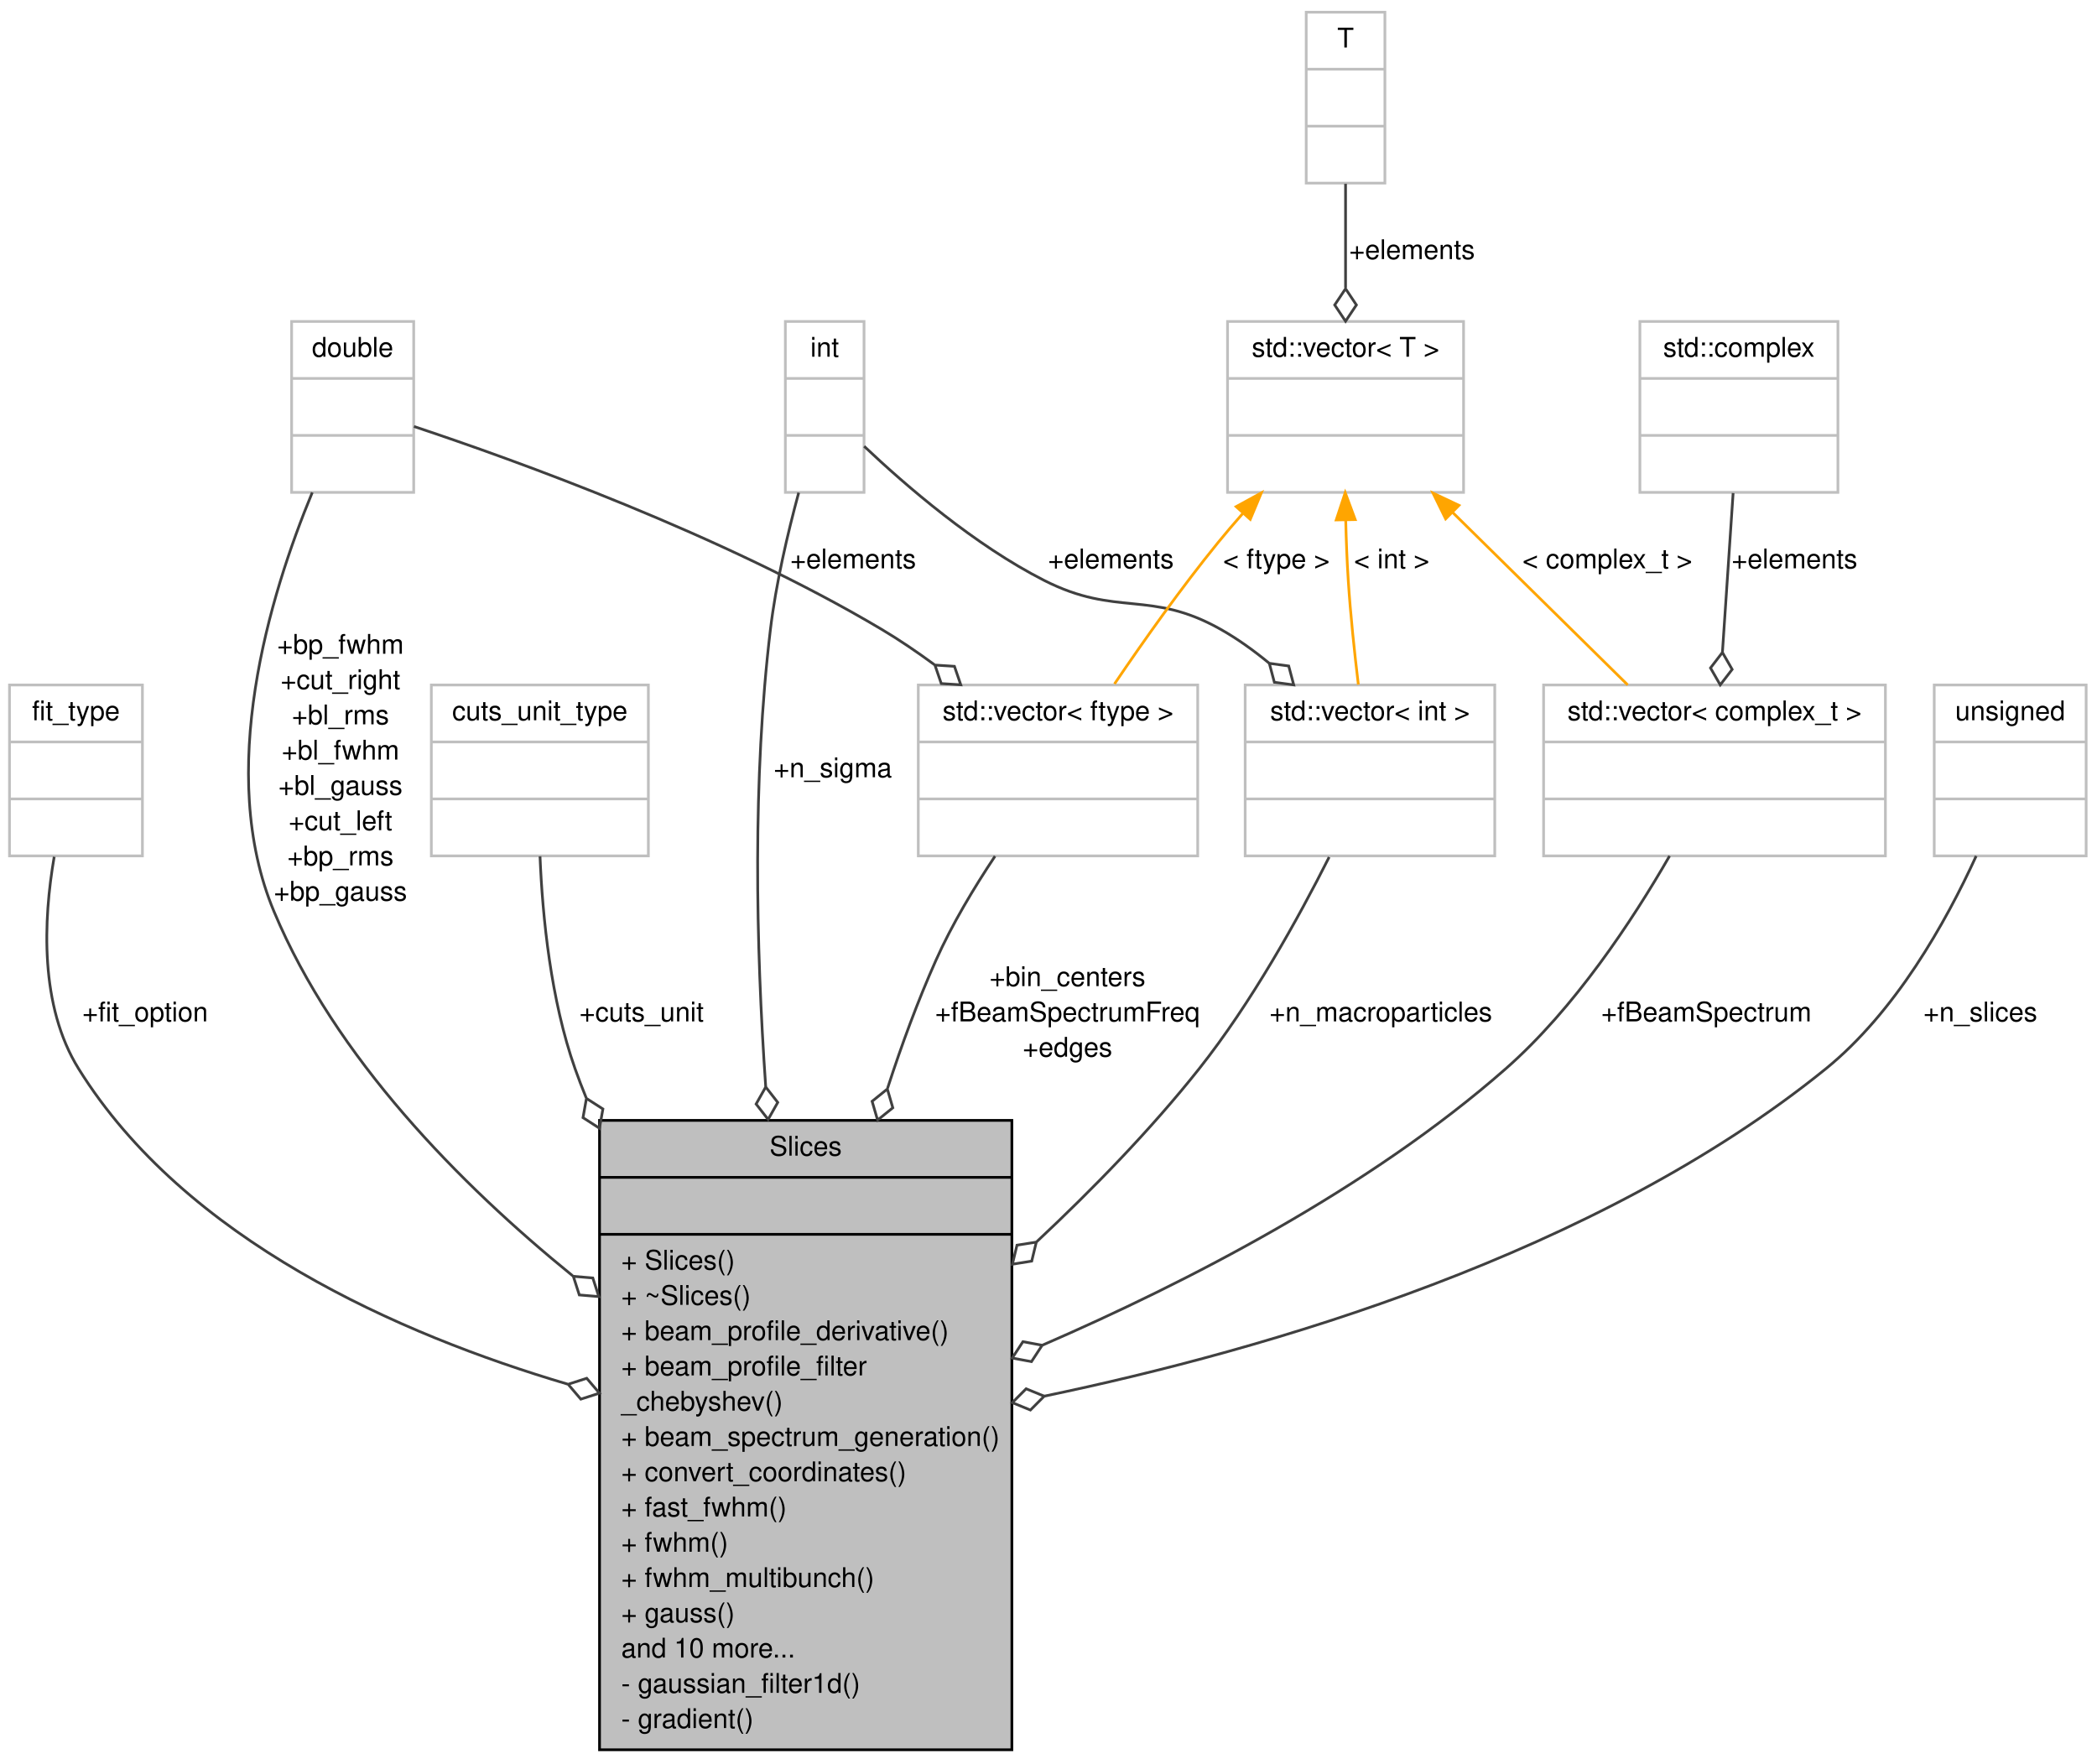
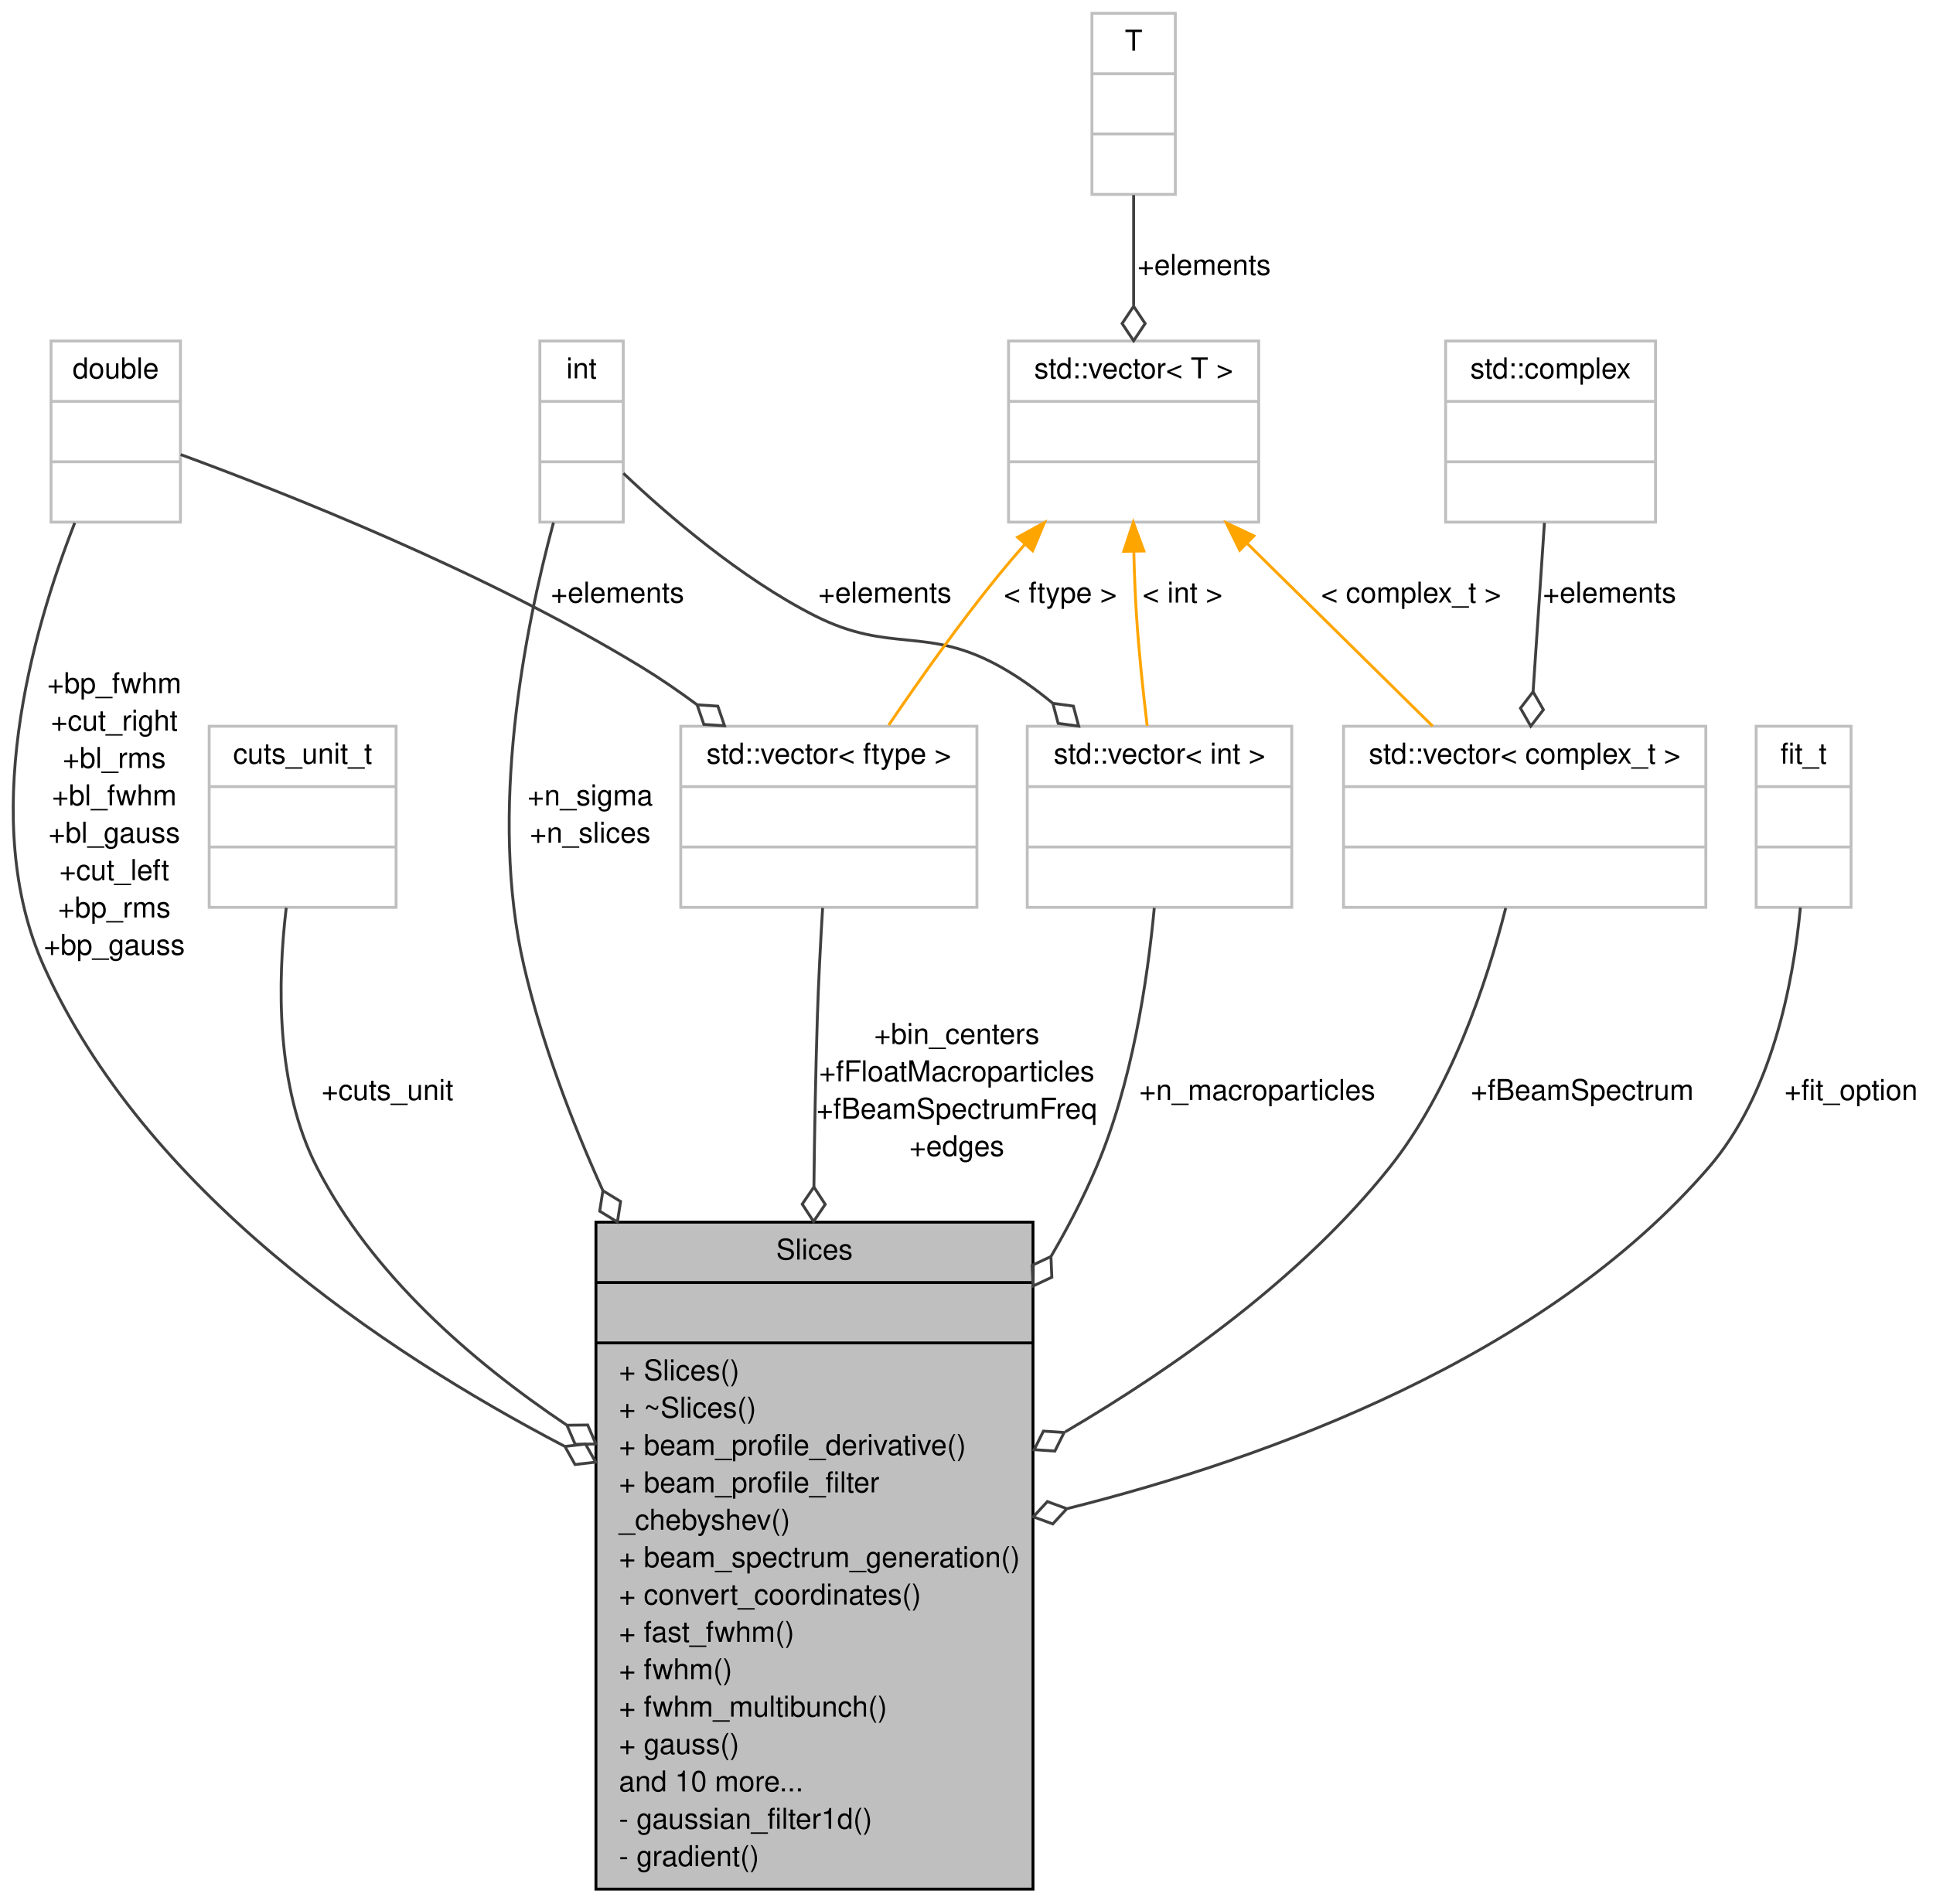
- <svg xmlns="http://www.w3.org/2000/svg" xmlns:xlink="http://www.w3.org/1999/xlink" width="773pt" height="650pt" viewBox="0.00 0.00 773.00 650.00">
-   <g id="graph1" class="graph" transform="scale(1 1) rotate(0) translate(4 646)">
-     <polygon fill="white" stroke="white" points="-4,5 -4,-646 770,-646 770,5 -4,5" />
+ <svg xmlns="http://www.w3.org/2000/svg" xmlns:xlink="http://www.w3.org/1999/xlink" width="672pt" height="662pt" viewBox="0.00 0.00 672.25 662.00">
+   <g id="graph1" class="graph" transform="scale(1 1) rotate(0) translate(4 658)">
+     <polygon fill="white" stroke="white" points="-4,5 -4,-658 669.249,-658 669.249,5 -4,5" />
    <g id="node1" class="node">
-       <polygon fill="#bfbfbf" stroke="black" points="217,-1 217,-233 369,-233 369,-1 217,-1" />
-       <text text-anchor="middle" x="293" y="-220" font-family="Helvetica,sans-Serif" font-size="10.00">Slices</text>
-       <polyline fill="none" stroke="black" points="217,-212 369,-212 " />
-       <text text-anchor="middle" x="293" y="-199" font-family="Helvetica,sans-Serif" font-size="10.00"> </text>
-       <polyline fill="none" stroke="black" points="217,-191 369,-191 " />
-       <text text-anchor="start" x="225" y="-178" font-family="Helvetica,sans-Serif" font-size="10.00">+ Slices()</text>
-       <text text-anchor="start" x="225" y="-165" font-family="Helvetica,sans-Serif" font-size="10.00">+ ~Slices()</text>
-       <text text-anchor="start" x="225" y="-152" font-family="Helvetica,sans-Serif" font-size="10.00">+ beam_profile_derivative()</text>
-       <text text-anchor="start" x="225" y="-139" font-family="Helvetica,sans-Serif" font-size="10.00">+ beam_profile_filter</text>
-       <text text-anchor="start" x="225" y="-126" font-family="Helvetica,sans-Serif" font-size="10.00">_chebyshev()</text>
-       <text text-anchor="start" x="225" y="-113" font-family="Helvetica,sans-Serif" font-size="10.00">+ beam_spectrum_generation()</text>
-       <text text-anchor="start" x="225" y="-100" font-family="Helvetica,sans-Serif" font-size="10.00">+ convert_coordinates()</text>
-       <text text-anchor="start" x="225" y="-87" font-family="Helvetica,sans-Serif" font-size="10.00">+ fast_fwhm()</text>
-       <text text-anchor="start" x="225" y="-74" font-family="Helvetica,sans-Serif" font-size="10.00">+ fwhm()</text>
-       <text text-anchor="start" x="225" y="-61" font-family="Helvetica,sans-Serif" font-size="10.00">+ fwhm_multibunch()</text>
-       <text text-anchor="start" x="225" y="-48" font-family="Helvetica,sans-Serif" font-size="10.00">+ gauss()</text>
-       <text text-anchor="start" x="225" y="-35" font-family="Helvetica,sans-Serif" font-size="10.00">and 10 more...</text>
-       <text text-anchor="start" x="225" y="-22" font-family="Helvetica,sans-Serif" font-size="10.00">- gaussian_filter1d()</text>
-       <text text-anchor="start" x="225" y="-9" font-family="Helvetica,sans-Serif" font-size="10.00">- gradient()</text>
+       <polygon fill="#bfbfbf" stroke="black" points="203.249,-1 203.249,-233 355.249,-233 355.249,-1 203.249,-1" />
+       <text text-anchor="middle" x="279.249" y="-220" font-family="Helvetica,sans-Serif" font-size="10.00">Slices</text>
+       <polyline fill="none" stroke="black" points="203.249,-212 355.249,-212 " />
+       <text text-anchor="middle" x="279.249" y="-199" font-family="Helvetica,sans-Serif" font-size="10.00"> </text>
+       <polyline fill="none" stroke="black" points="203.249,-191 355.249,-191 " />
+       <text text-anchor="start" x="211.249" y="-178" font-family="Helvetica,sans-Serif" font-size="10.00">+ Slices()</text>
+       <text text-anchor="start" x="211.249" y="-165" font-family="Helvetica,sans-Serif" font-size="10.00">+ ~Slices()</text>
+       <text text-anchor="start" x="211.249" y="-152" font-family="Helvetica,sans-Serif" font-size="10.00">+ beam_profile_derivative()</text>
+       <text text-anchor="start" x="211.249" y="-139" font-family="Helvetica,sans-Serif" font-size="10.00">+ beam_profile_filter</text>
+       <text text-anchor="start" x="211.249" y="-126" font-family="Helvetica,sans-Serif" font-size="10.00">_chebyshev()</text>
+       <text text-anchor="start" x="211.249" y="-113" font-family="Helvetica,sans-Serif" font-size="10.00">+ beam_spectrum_generation()</text>
+       <text text-anchor="start" x="211.249" y="-100" font-family="Helvetica,sans-Serif" font-size="10.00">+ convert_coordinates()</text>
+       <text text-anchor="start" x="211.249" y="-87" font-family="Helvetica,sans-Serif" font-size="10.00">+ fast_fwhm()</text>
+       <text text-anchor="start" x="211.249" y="-74" font-family="Helvetica,sans-Serif" font-size="10.00">+ fwhm()</text>
+       <text text-anchor="start" x="211.249" y="-61" font-family="Helvetica,sans-Serif" font-size="10.00">+ fwhm_multibunch()</text>
+       <text text-anchor="start" x="211.249" y="-48" font-family="Helvetica,sans-Serif" font-size="10.00">+ gauss()</text>
+       <text text-anchor="start" x="211.249" y="-35" font-family="Helvetica,sans-Serif" font-size="10.00">and 10 more...</text>
+       <text text-anchor="start" x="211.249" y="-22" font-family="Helvetica,sans-Serif" font-size="10.00">- gaussian_filter1d()</text>
+       <text text-anchor="start" x="211.249" y="-9" font-family="Helvetica,sans-Serif" font-size="10.00">- gradient()</text>
    </g>
    <g id="node2" class="node">
-       <polygon fill="white" stroke="#bfbfbf" points="-0.5,-330.5 -0.5,-393.5 48.5,-393.5 48.5,-330.5 -0.5,-330.5" />
-       <text text-anchor="middle" x="24" y="-380.5" font-family="Helvetica,sans-Serif" font-size="10.00">fit_type</text>
-       <polyline fill="none" stroke="#bfbfbf" points="-0.5,-372.5 48.5,-372.5 " />
-       <text text-anchor="middle" x="24" y="-359.5" font-family="Helvetica,sans-Serif" font-size="10.00"> </text>
-       <polyline fill="none" stroke="#bfbfbf" points="-0.5,-351.5 48.5,-351.5 " />
-       <text text-anchor="middle" x="24" y="-338.5" font-family="Helvetica,sans-Serif" font-size="10.00"> </text>
+       <polygon fill="white" stroke="#bfbfbf" points="13.748,-476.5 13.748,-539.5 58.748,-539.5 58.748,-476.5 13.748,-476.5" />
+       <text text-anchor="middle" x="36.248" y="-526.5" font-family="Helvetica,sans-Serif" font-size="10.00">double</text>
+       <polyline fill="none" stroke="#bfbfbf" points="13.748,-518.5 58.748,-518.5 " />
+       <text text-anchor="middle" x="36.248" y="-505.5" font-family="Helvetica,sans-Serif" font-size="10.00"> </text>
+       <polyline fill="none" stroke="#bfbfbf" points="13.748,-497.5 58.748,-497.5 " />
+       <text text-anchor="middle" x="36.248" y="-484.5" font-family="Helvetica,sans-Serif" font-size="10.00"> </text>
    </g>
    <g id="edge2" class="edge">
-       <path fill="none" stroke="#404040" d="M15.979,-330.177C11.95,-306.793 10.571,-275.187 25,-252 64.304,-188.837 143.146,-154.134 205.189,-135.795" />
-       <polygon fill="none" stroke="#404040" points="205.417,-135.73 210.095,-130.242 216.96,-132.449 212.282,-137.937 205.417,-135.73" />
-       <text text-anchor="middle" x="49.5" y="-269.5" font-family="Helvetica,sans-Serif" font-size="10.00"> +fit_option</text>
+       <path fill="none" stroke="#404040" d="M21.984,-476.232C7.001,-437.959 -11.482,-372.511 11.248,-322 46.245,-244.233 128.104,-188.62 192.211,-155.113" />
+       <polygon fill="none" stroke="#404040" points="192.463,-154.984 195.983,-148.691 203.146,-149.519 199.626,-155.813 192.463,-154.984" />
+       <text text-anchor="middle" x="35.748" y="-417" font-family="Helvetica,sans-Serif" font-size="10.00"> +bp_fwhm</text>
+       <text text-anchor="middle" x="35.748" y="-404" font-family="Helvetica,sans-Serif" font-size="10.00">+cut_right</text>
+       <text text-anchor="middle" x="35.748" y="-391" font-family="Helvetica,sans-Serif" font-size="10.00">+bl_rms</text>
+       <text text-anchor="middle" x="35.748" y="-378" font-family="Helvetica,sans-Serif" font-size="10.00">+bl_fwhm</text>
+       <text text-anchor="middle" x="35.748" y="-365" font-family="Helvetica,sans-Serif" font-size="10.00">+bl_gauss</text>
+       <text text-anchor="middle" x="35.748" y="-352" font-family="Helvetica,sans-Serif" font-size="10.00">+cut_left</text>
+       <text text-anchor="middle" x="35.748" y="-339" font-family="Helvetica,sans-Serif" font-size="10.00">+bp_rms</text>
+       <text text-anchor="middle" x="35.748" y="-326" font-family="Helvetica,sans-Serif" font-size="10.00">+bp_gauss</text>
+     </g>
+     <g id="node20" class="node">
+       <polygon fill="white" stroke="#bfbfbf" points="232.749,-342.5 232.749,-405.5 335.749,-405.5 335.749,-342.5 232.749,-342.5" />
+       <text text-anchor="middle" x="284.249" y="-392.5" font-family="Helvetica,sans-Serif" font-size="10.00">std::vector&lt; ftype &gt;</text>
+       <polyline fill="none" stroke="#bfbfbf" points="232.749,-384.5 335.749,-384.5 " />
+       <text text-anchor="middle" x="284.249" y="-371.5" font-family="Helvetica,sans-Serif" font-size="10.00"> </text>
+       <polyline fill="none" stroke="#bfbfbf" points="232.749,-363.5 335.749,-363.5 " />
+       <text text-anchor="middle" x="284.249" y="-350.5" font-family="Helvetica,sans-Serif" font-size="10.00"> </text>
+     </g>
+     <g id="edge24" class="edge">
+       <path fill="none" stroke="#404040" d="M58.847,-500.003C94.338,-486.983 164.719,-459.283 219.249,-426 225.644,-422.097 232.114,-417.642 238.368,-413.019" />
+       <polygon fill="none" stroke="#404040" points="238.442,-412.961 240.778,-406.139 247.973,-405.67 245.638,-412.493 238.442,-412.961" />
+       <text text-anchor="middle" x="210.749" y="-448.5" font-family="Helvetica,sans-Serif" font-size="10.00"> +elements</text>
    </g>
    <g id="node4" class="node">
-       <polygon fill="white" stroke="#bfbfbf" points="103.5,-464.5 103.5,-527.5 148.5,-527.5 148.5,-464.5 103.5,-464.5" />
-       <text text-anchor="middle" x="126" y="-514.5" font-family="Helvetica,sans-Serif" font-size="10.00">double</text>
-       <polyline fill="none" stroke="#bfbfbf" points="103.5,-506.5 148.5,-506.5 " />
-       <text text-anchor="middle" x="126" y="-493.5" font-family="Helvetica,sans-Serif" font-size="10.00"> </text>
-       <polyline fill="none" stroke="#bfbfbf" points="103.5,-485.5 148.5,-485.5 " />
-       <text text-anchor="middle" x="126" y="-472.5" font-family="Helvetica,sans-Serif" font-size="10.00"> </text>
+       <polygon fill="white" stroke="#bfbfbf" points="68.749,-342.5 68.749,-405.5 133.749,-405.5 133.749,-342.5 68.749,-342.5" />
+       <text text-anchor="middle" x="101.249" y="-392.5" font-family="Helvetica,sans-Serif" font-size="10.00">cuts_unit_t</text>
+       <polyline fill="none" stroke="#bfbfbf" points="68.749,-384.5 133.749,-384.5 " />
+       <text text-anchor="middle" x="101.249" y="-371.5" font-family="Helvetica,sans-Serif" font-size="10.00"> </text>
+       <polyline fill="none" stroke="#bfbfbf" points="68.749,-363.5 133.749,-363.5 " />
+       <text text-anchor="middle" x="101.249" y="-350.5" font-family="Helvetica,sans-Serif" font-size="10.00"> </text>
    </g>
    <g id="edge4" class="edge">
-       <path fill="none" stroke="#404040" d="M111.115,-464.481C95.37,-426.454 75.541,-361.248 97,-310 119.588,-256.056 165.417,-209.558 207.082,-175.725" />
-       <polygon fill="none" stroke="#404040" points="207.338,-175.521 209.544,-168.656 216.73,-168.052 214.524,-174.917 207.338,-175.521" />
-       <text text-anchor="middle" x="121.5" y="-405" font-family="Helvetica,sans-Serif" font-size="10.00"> +bp_fwhm</text>
-       <text text-anchor="middle" x="121.5" y="-392" font-family="Helvetica,sans-Serif" font-size="10.00">+cut_right</text>
-       <text text-anchor="middle" x="121.5" y="-379" font-family="Helvetica,sans-Serif" font-size="10.00">+bl_rms</text>
-       <text text-anchor="middle" x="121.5" y="-366" font-family="Helvetica,sans-Serif" font-size="10.00">+bl_fwhm</text>
-       <text text-anchor="middle" x="121.5" y="-353" font-family="Helvetica,sans-Serif" font-size="10.00">+bl_gauss</text>
-       <text text-anchor="middle" x="121.5" y="-340" font-family="Helvetica,sans-Serif" font-size="10.00">+cut_left</text>
-       <text text-anchor="middle" x="121.5" y="-327" font-family="Helvetica,sans-Serif" font-size="10.00">+bp_rms</text>
-       <text text-anchor="middle" x="121.5" y="-314" font-family="Helvetica,sans-Serif" font-size="10.00">+bp_gauss</text>
+       <path fill="none" stroke="#404040" d="M95.544,-342.342C92.485,-316.568 91.864,-280.001 106.249,-252 125.338,-214.84 159.815,-184.745 192.996,-162.481" />
+       <polygon fill="none" stroke="#404040" points="193.173,-162.365 196.022,-155.741 203.233,-155.823 200.384,-162.448 193.173,-162.365" />
+       <text text-anchor="middle" x="130.749" y="-275.5" font-family="Helvetica,sans-Serif" font-size="10.00"> +cuts_unit</text>
    </g>
-     <g id="node22" class="node">
-       <polygon fill="white" stroke="#bfbfbf" points="334.5,-330.5 334.5,-393.5 437.5,-393.5 437.5,-330.5 334.5,-330.5" />
-       <text text-anchor="middle" x="386" y="-380.5" font-family="Helvetica,sans-Serif" font-size="10.00">std::vector&lt; ftype &gt;</text>
-       <polyline fill="none" stroke="#bfbfbf" points="334.5,-372.5 437.5,-372.5 " />
-       <text text-anchor="middle" x="386" y="-359.5" font-family="Helvetica,sans-Serif" font-size="10.00"> </text>
-       <polyline fill="none" stroke="#bfbfbf" points="334.5,-351.5 437.5,-351.5 " />
-       <text text-anchor="middle" x="386" y="-338.5" font-family="Helvetica,sans-Serif" font-size="10.00"> </text>
+     <g id="node6" class="node">
+       <polygon fill="white" stroke="#bfbfbf" points="183.749,-476.5 183.749,-539.5 212.749,-539.5 212.749,-476.5 183.749,-476.5" />
+       <text text-anchor="middle" x="198.249" y="-526.5" font-family="Helvetica,sans-Serif" font-size="10.00">int</text>
+       <polyline fill="none" stroke="#bfbfbf" points="183.749,-518.5 212.749,-518.5 " />
+       <text text-anchor="middle" x="198.249" y="-505.5" font-family="Helvetica,sans-Serif" font-size="10.00"> </text>
+       <polyline fill="none" stroke="#bfbfbf" points="183.749,-497.5 212.749,-497.5 " />
+       <text text-anchor="middle" x="198.249" y="-484.5" font-family="Helvetica,sans-Serif" font-size="10.00"> </text>
+     </g>
+     <g id="edge6" class="edge">
+       <path fill="none" stroke="#404040" d="M188.484,-476.345C178.425,-439.015 165.832,-375.298 178.249,-322 184.345,-295.83 194.286,-269.158 205.609,-244.082" />
+       <polygon fill="none" stroke="#404040" points="205.671,-243.949 204.566,-236.823 210.718,-233.062 211.823,-240.188 205.671,-243.949" />
+       <text text-anchor="middle" x="201.249" y="-378" font-family="Helvetica,sans-Serif" font-size="10.00"> +n_sigma</text>
+       <text text-anchor="middle" x="201.249" y="-365" font-family="Helvetica,sans-Serif" font-size="10.00">+n_slices</text>
+     </g>
+     <g id="node8" class="node">
+       <polygon fill="white" stroke="#bfbfbf" points="353.249,-342.5 353.249,-405.5 445.249,-405.5 445.249,-342.5 353.249,-342.5" />
+       <text text-anchor="middle" x="399.249" y="-392.5" font-family="Helvetica,sans-Serif" font-size="10.00">std::vector&lt; int &gt;</text>
+       <polyline fill="none" stroke="#bfbfbf" points="353.249,-384.5 445.249,-384.5 " />
+       <text text-anchor="middle" x="399.249" y="-371.5" font-family="Helvetica,sans-Serif" font-size="10.00"> </text>
+       <polyline fill="none" stroke="#bfbfbf" points="353.249,-363.5 445.249,-363.5 " />
+       <text text-anchor="middle" x="399.249" y="-350.5" font-family="Helvetica,sans-Serif" font-size="10.00"> </text>
+     </g>
+     <g id="edge10" class="edge">
+       <path fill="none" stroke="#404040" d="M212.802,-493.493C228.112,-479.001 253.515,-457.053 279.249,-444 305.982,-430.44 318.142,-440.732 344.249,-426 350.407,-422.525 356.407,-418.213 362.042,-413.57" />
+       <polygon fill="none" stroke="#404040" points="362.15,-413.474 364.001,-406.504 371.146,-405.532 369.296,-412.501 362.15,-413.474" />
+       <text text-anchor="middle" x="303.749" y="-448.5" font-family="Helvetica,sans-Serif" font-size="10.00"> +elements</text>
+     </g>
+     <g id="edge8" class="edge">
+       <path fill="none" stroke="#404040" d="M397.43,-342.309C395.072,-317.008 389.661,-281.101 377.249,-252 372.821,-241.62 367.471,-231.272 361.582,-221.187" />
+       <polygon fill="none" stroke="#404040" points="361.493,-221.04 354.96,-217.987 355.266,-210.783 361.799,-213.836 361.493,-221.04" />
+       <text text-anchor="middle" x="433.249" y="-275.5" font-family="Helvetica,sans-Serif" font-size="10.00"> +n_macroparticles</text>
+     </g>
+     <g id="node11" class="node">
+       <a xlink:title="STL class.">
+         <polygon fill="white" stroke="#bfbfbf" points="346.749,-476.5 346.749,-539.5 433.749,-539.5 433.749,-476.5 346.749,-476.5" />
+         <text text-anchor="middle" x="390.249" y="-526.5" font-family="Helvetica,sans-Serif" font-size="10.00">std::vector&lt; T &gt;</text>
+         <polyline fill="none" stroke="#bfbfbf" points="346.749,-518.5 433.749,-518.5 " />
+         <text text-anchor="middle" x="390.249" y="-505.5" font-family="Helvetica,sans-Serif" font-size="10.00"> </text>
+         <polyline fill="none" stroke="#bfbfbf" points="346.749,-497.5 433.749,-497.5 " />
+         <text text-anchor="middle" x="390.249" y="-484.5" font-family="Helvetica,sans-Serif" font-size="10.00"> </text>
+       </a>
+     </g>
+     <g id="edge12" class="edge">
+       <path fill="none" stroke="orange" d="M390.311,-466.172C390.491,-458.78 390.785,-451.16 391.249,-444 392.063,-431.428 393.517,-417.64 394.965,-405.651" />
+       <polygon fill="orange" stroke="orange" points="386.808,-466.338 390.128,-476.399 393.807,-466.464 386.808,-466.338" />
+       <text text-anchor="middle" x="407.249" y="-448.5" font-family="Helvetica,sans-Serif" font-size="10.00"> &lt; int &gt;</text>
+     </g>
+     <g id="node15" class="node">
+       <polygon fill="white" stroke="#bfbfbf" points="463.249,-342.5 463.249,-405.5 589.249,-405.5 589.249,-342.5 463.249,-342.5" />
+       <text text-anchor="middle" x="526.249" y="-392.5" font-family="Helvetica,sans-Serif" font-size="10.00">std::vector&lt; complex_t &gt;</text>
+       <polyline fill="none" stroke="#bfbfbf" points="463.249,-384.5 589.249,-384.5 " />
+       <text text-anchor="middle" x="526.249" y="-371.5" font-family="Helvetica,sans-Serif" font-size="10.00"> </text>
+       <polyline fill="none" stroke="#bfbfbf" points="463.249,-363.5 589.249,-363.5 " />
+       <text text-anchor="middle" x="526.249" y="-350.5" font-family="Helvetica,sans-Serif" font-size="10.00"> </text>
+     </g>
+     <g id="edge20" class="edge">
+       <path fill="none" stroke="orange" d="M429.818,-469.013C450.302,-448.829 474.985,-424.51 494.25,-405.528" />
+       <polygon fill="orange" stroke="orange" points="427.145,-466.732 422.479,-476.244 432.058,-471.718 427.145,-466.732" />
+       <text text-anchor="middle" x="486.749" y="-448.5" font-family="Helvetica,sans-Serif" font-size="10.00"> &lt; complex_t &gt;</text>
    </g>
    <g id="edge26" class="edge">
-       <path fill="none" stroke="#404040" d="M148.596,-488.79C185.951,-476.378 262.284,-448.909 321,-414 327.521,-410.123 334.102,-405.649 340.443,-400.986" />
-       <polygon fill="none" stroke="#404040" points="340.629,-400.844 342.97,-394.023 350.167,-393.562 347.825,-400.382 340.629,-400.844" />
-       <text text-anchor="middle" x="310.5" y="-436.5" font-family="Helvetica,sans-Serif" font-size="10.00"> +elements</text>
-     </g>
-     <g id="node6" class="node">
-       <polygon fill="white" stroke="#bfbfbf" points="155,-330.5 155,-393.5 235,-393.5 235,-330.5 155,-330.5" />
-       <text text-anchor="middle" x="195" y="-380.5" font-family="Helvetica,sans-Serif" font-size="10.00">cuts_unit_type</text>
-       <polyline fill="none" stroke="#bfbfbf" points="155,-372.5 235,-372.5 " />
-       <text text-anchor="middle" x="195" y="-359.5" font-family="Helvetica,sans-Serif" font-size="10.00"> </text>
-       <polyline fill="none" stroke="#bfbfbf" points="155,-351.5 235,-351.5 " />
-       <text text-anchor="middle" x="195" y="-338.5" font-family="Helvetica,sans-Serif" font-size="10.00"> </text>
-     </g>
-     <g id="edge6" class="edge">
-       <path fill="none" stroke="#404040" d="M195.062,-330.347C195.981,-307.901 199.027,-277.383 208,-252 209.252,-248.458 210.61,-244.913 212.059,-241.375" />
-       <polygon fill="none" stroke="#404040" points="212.176,-241.106 210.911,-234.007 216.978,-230.109 218.243,-237.209 212.176,-241.106" />
-       <text text-anchor="middle" x="232.5" y="-269.5" font-family="Helvetica,sans-Serif" font-size="10.00"> +cuts_unit</text>
-     </g>
-     <g id="node8" class="node">
-       <polygon fill="white" stroke="#bfbfbf" points="285.5,-464.5 285.5,-527.5 314.5,-527.5 314.5,-464.5 285.5,-464.5" />
-       <text text-anchor="middle" x="300" y="-514.5" font-family="Helvetica,sans-Serif" font-size="10.00">int</text>
-       <polyline fill="none" stroke="#bfbfbf" points="285.5,-506.5 314.5,-506.5 " />
-       <text text-anchor="middle" x="300" y="-493.5" font-family="Helvetica,sans-Serif" font-size="10.00"> </text>
-       <polyline fill="none" stroke="#bfbfbf" points="285.5,-485.5 314.5,-485.5 " />
-       <text text-anchor="middle" x="300" y="-472.5" font-family="Helvetica,sans-Serif" font-size="10.00"> </text>
-     </g>
-     <g id="edge8" class="edge">
-       <path fill="none" stroke="#404040" d="M290.418,-464.393C286.325,-449.295 282.028,-430.877 280,-414 273.386,-358.972 274.609,-297.851 278.257,-245.43" />
-       <polygon fill="none" stroke="#404040" points="278.265,-245.312 274.719,-239.034 279.151,-233.345 282.697,-239.624 278.265,-245.312" />
-       <text text-anchor="middle" x="303" y="-359.5" font-family="Helvetica,sans-Serif" font-size="10.00"> +n_sigma</text>
-     </g>
-     <g id="node10" class="node">
-       <polygon fill="white" stroke="#bfbfbf" points="455,-330.5 455,-393.5 547,-393.5 547,-330.5 455,-330.5" />
-       <text text-anchor="middle" x="501" y="-380.5" font-family="Helvetica,sans-Serif" font-size="10.00">std::vector&lt; int &gt;</text>
-       <polyline fill="none" stroke="#bfbfbf" points="455,-372.5 547,-372.5 " />
-       <text text-anchor="middle" x="501" y="-359.5" font-family="Helvetica,sans-Serif" font-size="10.00"> </text>
-       <polyline fill="none" stroke="#bfbfbf" points="455,-351.5 547,-351.5 " />
-       <text text-anchor="middle" x="501" y="-338.5" font-family="Helvetica,sans-Serif" font-size="10.00"> </text>
-     </g>
-     <g id="edge12" class="edge">
-       <path fill="none" stroke="#404040" d="M314.553,-481.493C329.863,-467.001 355.266,-445.053 381,-432 407.734,-418.44 419.894,-428.732 446,-414 452.158,-410.525 458.158,-406.213 463.793,-401.57" />
-       <polygon fill="none" stroke="#404040" points="463.902,-401.474 465.752,-394.504 472.897,-393.532 471.047,-400.501 463.902,-401.474" />
-       <text text-anchor="middle" x="405.5" y="-436.5" font-family="Helvetica,sans-Serif" font-size="10.00"> +elements</text>
-     </g>
-     <g id="edge10" class="edge">
-       <path fill="none" stroke="#404040" d="M485.957,-330.068C474.438,-307.211 457.284,-276.311 438,-252 420.325,-229.719 398.941,-207.747 378.087,-188.209" />
-       <polygon fill="none" stroke="#404040" points="378.007,-188.135 370.886,-187 369.195,-179.991 376.316,-181.125 378.007,-188.135" />
-       <text text-anchor="middle" x="505" y="-269.5" font-family="Helvetica,sans-Serif" font-size="10.00"> +n_macroparticles</text>
+       <path fill="none" stroke="orange" d="M352.305,-468.659C349.178,-465.11 346.119,-461.525 343.249,-458 329.745,-441.417 315.937,-421.924 305.077,-405.892" />
+       <polygon fill="orange" stroke="orange" points="349.922,-471.243 359.214,-476.332 355.124,-466.559 349.922,-471.243" />
+       <text text-anchor="middle" x="364.749" y="-448.5" font-family="Helvetica,sans-Serif" font-size="10.00"> &lt; ftype &gt;</text>
    </g>
    <g id="node13" class="node">
+       <polygon fill="white" stroke="#bfbfbf" points="375.749,-590.5 375.749,-653.5 404.749,-653.5 404.749,-590.5 375.749,-590.5" />
+       <text text-anchor="middle" x="390.249" y="-640.5" font-family="Helvetica,sans-Serif" font-size="10.00">T</text>
+       <polyline fill="none" stroke="#bfbfbf" points="375.749,-632.5 404.749,-632.5 " />
+       <text text-anchor="middle" x="390.249" y="-619.5" font-family="Helvetica,sans-Serif" font-size="10.00"> </text>
+       <polyline fill="none" stroke="#bfbfbf" points="375.749,-611.5 404.749,-611.5 " />
+       <text text-anchor="middle" x="390.249" y="-598.5" font-family="Helvetica,sans-Serif" font-size="10.00"> </text>
+     </g>
+     <g id="edge14" class="edge">
+       <path fill="none" stroke="#404040" d="M390.249,-590.245C390.249,-578.386 390.249,-564.7 390.249,-551.938" />
+       <polygon fill="none" stroke="#404040" points="390.249,-551.585 386.249,-545.585 390.249,-539.585 394.249,-545.585 390.249,-551.585" />
+       <text text-anchor="middle" x="414.749" y="-562.5" font-family="Helvetica,sans-Serif" font-size="10.00"> +elements</text>
+     </g>
+     <g id="edge16" class="edge">
+       <path fill="none" stroke="#404040" d="M519.655,-342.272C512.946,-315.943 500.455,-278.636 479.249,-252 449.078,-214.104 405.36,-182.9 366.487,-160.074" />
+       <polygon fill="none" stroke="#404040" points="366.073,-159.836 358.878,-160.316 355.667,-153.859 362.862,-153.379 366.073,-159.836" />
+       <text text-anchor="middle" x="546.249" y="-275.5" font-family="Helvetica,sans-Serif" font-size="10.00"> +fBeamSpectrum</text>
+     </g>
+     <g id="node17" class="node">
      <a xlink:title="STL class.">
-         <polygon fill="white" stroke="#bfbfbf" points="448.5,-464.5 448.5,-527.5 535.5,-527.5 535.5,-464.5 448.5,-464.5" />
-         <text text-anchor="middle" x="492" y="-514.5" font-family="Helvetica,sans-Serif" font-size="10.00">std::vector&lt; T &gt;</text>
-         <polyline fill="none" stroke="#bfbfbf" points="448.5,-506.5 535.5,-506.5 " />
-         <text text-anchor="middle" x="492" y="-493.5" font-family="Helvetica,sans-Serif" font-size="10.00"> </text>
-         <polyline fill="none" stroke="#bfbfbf" points="448.5,-485.5 535.5,-485.5 " />
-         <text text-anchor="middle" x="492" y="-472.5" font-family="Helvetica,sans-Serif" font-size="10.00"> </text>
+         <polygon fill="white" stroke="#bfbfbf" points="498.749,-476.5 498.749,-539.5 571.749,-539.5 571.749,-476.5 498.749,-476.5" />
+         <text text-anchor="middle" x="535.249" y="-526.5" font-family="Helvetica,sans-Serif" font-size="10.00">std::complex</text>
+         <polyline fill="none" stroke="#bfbfbf" points="498.749,-518.5 571.749,-518.5 " />
+         <text text-anchor="middle" x="535.249" y="-505.5" font-family="Helvetica,sans-Serif" font-size="10.00"> </text>
+         <polyline fill="none" stroke="#bfbfbf" points="498.749,-497.5 571.749,-497.5 " />
+         <text text-anchor="middle" x="535.249" y="-484.5" font-family="Helvetica,sans-Serif" font-size="10.00"> </text>
      </a>
    </g>
-     <g id="edge14" class="edge">
-       <path fill="none" stroke="orange" d="M492.063,-454.172C492.242,-446.78 492.536,-439.16 493,-432 493.815,-419.428 495.269,-405.64 496.716,-393.651" />
-       <polygon fill="orange" stroke="orange" points="488.559,-454.338 491.879,-464.399 495.558,-454.464 488.559,-454.338" />
-       <text text-anchor="middle" x="509" y="-436.5" font-family="Helvetica,sans-Serif" font-size="10.00"> &lt; int &gt;</text>
-     </g>
-     <g id="node17" class="node">
-       <polygon fill="white" stroke="#bfbfbf" points="565,-330.5 565,-393.5 691,-393.5 691,-330.5 565,-330.5" />
-       <text text-anchor="middle" x="628" y="-380.5" font-family="Helvetica,sans-Serif" font-size="10.00">std::vector&lt; complex_t &gt;</text>
-       <polyline fill="none" stroke="#bfbfbf" points="565,-372.5 691,-372.5 " />
-       <text text-anchor="middle" x="628" y="-359.5" font-family="Helvetica,sans-Serif" font-size="10.00"> </text>
-       <polyline fill="none" stroke="#bfbfbf" points="565,-351.5 691,-351.5 " />
-       <text text-anchor="middle" x="628" y="-338.5" font-family="Helvetica,sans-Serif" font-size="10.00"> </text>
+     <g id="edge18" class="edge">
+       <path fill="none" stroke="#404040" d="M533.116,-476.244C531.939,-458.721 530.46,-436.703 529.176,-417.591" />
+       <polygon fill="none" stroke="#404040" points="529.17,-417.501 524.777,-411.783 528.366,-405.528 532.759,-411.247 529.17,-417.501" />
+       <text text-anchor="middle" x="555.749" y="-448.5" font-family="Helvetica,sans-Serif" font-size="10.00"> +elements</text>
    </g>
    <g id="edge22" class="edge">
-       <path fill="none" stroke="orange" d="M531.569,-457.013C552.054,-436.829 576.736,-412.51 596.001,-393.528" />
-       <polygon fill="orange" stroke="orange" points="528.897,-454.732 524.23,-464.244 533.81,-459.718 528.897,-454.732" />
-       <text text-anchor="middle" x="588.5" y="-436.5" font-family="Helvetica,sans-Serif" font-size="10.00"> &lt; complex_t &gt;</text>
+       <path fill="none" stroke="#404040" d="M282.089,-342.305C281.364,-330.311 280.64,-316.532 280.249,-304 279.657,-285.055 279.283,-265.025 279.059,-245.39" />
+       <polygon fill="none" stroke="#404040" points="279.057,-245.229 274.998,-239.269 278.938,-233.229 282.997,-239.189 279.057,-245.229" />
+       <text text-anchor="middle" x="328.749" y="-295" font-family="Helvetica,sans-Serif" font-size="10.00"> +bin_centers</text>
+       <text text-anchor="middle" x="328.749" y="-282" font-family="Helvetica,sans-Serif" font-size="10.00">+fFloatMacroparticles</text>
+       <text text-anchor="middle" x="328.749" y="-269" font-family="Helvetica,sans-Serif" font-size="10.00">+fBeamSpectrumFreq</text>
+       <text text-anchor="middle" x="328.749" y="-256" font-family="Helvetica,sans-Serif" font-size="10.00">+edges</text>
+     </g>
+     <g id="node24" class="node">
+       <polygon fill="white" stroke="#bfbfbf" points="606.749,-342.5 606.749,-405.5 639.749,-405.5 639.749,-342.5 606.749,-342.5" />
+       <text text-anchor="middle" x="623.249" y="-392.5" font-family="Helvetica,sans-Serif" font-size="10.00">fit_t</text>
+       <polyline fill="none" stroke="#bfbfbf" points="606.749,-384.5 639.749,-384.5 " />
+       <text text-anchor="middle" x="623.249" y="-371.5" font-family="Helvetica,sans-Serif" font-size="10.00"> </text>
+       <polyline fill="none" stroke="#bfbfbf" points="606.749,-363.5 639.749,-363.5 " />
+       <text text-anchor="middle" x="623.249" y="-350.5" font-family="Helvetica,sans-Serif" font-size="10.00"> </text>
    </g>
    <g id="edge28" class="edge">
-       <path fill="none" stroke="orange" d="M454.057,-456.659C450.929,-453.11 447.87,-449.525 445,-446 431.497,-429.417 417.689,-409.924 406.829,-393.892" />
-       <polygon fill="orange" stroke="orange" points="451.673,-459.243 460.966,-464.332 456.876,-454.559 451.673,-459.243" />
-       <text text-anchor="middle" x="466.5" y="-436.5" font-family="Helvetica,sans-Serif" font-size="10.00"> &lt; ftype &gt;</text>
-     </g>
-     <g id="node15" class="node">
-       <polygon fill="white" stroke="#bfbfbf" points="477.5,-578.5 477.5,-641.5 506.5,-641.5 506.5,-578.5 477.5,-578.5" />
-       <text text-anchor="middle" x="492" y="-628.5" font-family="Helvetica,sans-Serif" font-size="10.00">T</text>
-       <polyline fill="none" stroke="#bfbfbf" points="477.5,-620.5 506.5,-620.5 " />
-       <text text-anchor="middle" x="492" y="-607.5" font-family="Helvetica,sans-Serif" font-size="10.00"> </text>
-       <polyline fill="none" stroke="#bfbfbf" points="477.5,-599.5 506.5,-599.5 " />
-       <text text-anchor="middle" x="492" y="-586.5" font-family="Helvetica,sans-Serif" font-size="10.00"> </text>
-     </g>
-     <g id="edge16" class="edge">
-       <path fill="none" stroke="#404040" d="M492,-578.245C492,-566.386 492,-552.7 492,-539.938" />
-       <polygon fill="none" stroke="#404040" points="492,-539.585 488,-533.585 492,-527.585 496,-533.585 492,-539.585" />
-       <text text-anchor="middle" x="516.5" y="-550.5" font-family="Helvetica,sans-Serif" font-size="10.00"> +elements</text>
-     </g>
-     <g id="edge18" class="edge">
-       <path fill="none" stroke="#404040" d="M611.444,-330.479C597.719,-306.641 576.388,-274.315 551,-252 500.751,-207.833 433.509,-173.254 380.27,-150.152" />
-       <polygon fill="none" stroke="#404040" points="380.17,-150.109 373.081,-151.432 369.134,-145.397 376.222,-144.075 380.17,-150.109" />
-       <text text-anchor="middle" x="625" y="-269.5" font-family="Helvetica,sans-Serif" font-size="10.00"> +fBeamSpectrum</text>
-     </g>
-     <g id="node19" class="node">
-       <a xlink:title="STL class.">
-         <polygon fill="white" stroke="#bfbfbf" points="600.5,-464.5 600.5,-527.5 673.5,-527.5 673.5,-464.5 600.5,-464.5" />
-         <text text-anchor="middle" x="637" y="-514.5" font-family="Helvetica,sans-Serif" font-size="10.00">std::complex</text>
-         <polyline fill="none" stroke="#bfbfbf" points="600.5,-506.5 673.5,-506.5 " />
-         <text text-anchor="middle" x="637" y="-493.5" font-family="Helvetica,sans-Serif" font-size="10.00"> </text>
-         <polyline fill="none" stroke="#bfbfbf" points="600.5,-485.5 673.5,-485.5 " />
-         <text text-anchor="middle" x="637" y="-472.5" font-family="Helvetica,sans-Serif" font-size="10.00"> </text>
-       </a>
-     </g>
-     <g id="edge20" class="edge">
-       <path fill="none" stroke="#404040" d="M634.867,-464.244C633.69,-446.721 632.211,-424.703 630.928,-405.591" />
-       <polygon fill="none" stroke="#404040" points="630.922,-405.501 626.529,-399.783 630.118,-393.528 634.511,-399.247 630.922,-405.501" />
-       <text text-anchor="middle" x="657.5" y="-436.5" font-family="Helvetica,sans-Serif" font-size="10.00"> +elements</text>
-     </g>
-     <g id="edge24" class="edge">
-       <path fill="none" stroke="#404040" d="M362.791,-330.398C355.038,-318.762 346.885,-305.195 341,-292 334.34,-277.067 328.407,-260.995 323.181,-244.861" />
-       <polygon fill="none" stroke="#404040" points="323.089,-244.568 317.477,-240.039 319.5,-233.117 325.111,-237.646 323.089,-244.568" />
-       <text text-anchor="middle" x="389.5" y="-282.5" font-family="Helvetica,sans-Serif" font-size="10.00"> +bin_centers</text>
-       <text text-anchor="middle" x="389.5" y="-269.5" font-family="Helvetica,sans-Serif" font-size="10.00">+fBeamSpectrumFreq</text>
-       <text text-anchor="middle" x="389.5" y="-256.5" font-family="Helvetica,sans-Serif" font-size="10.00">+edges</text>
-     </g>
-     <g id="node26" class="node">
-       <polygon fill="white" stroke="#bfbfbf" points="709,-330.5 709,-393.5 765,-393.5 765,-330.5 709,-330.5" />
-       <text text-anchor="middle" x="737" y="-380.5" font-family="Helvetica,sans-Serif" font-size="10.00">unsigned</text>
-       <polyline fill="none" stroke="#bfbfbf" points="709,-372.5 765,-372.5 " />
-       <text text-anchor="middle" x="737" y="-359.5" font-family="Helvetica,sans-Serif" font-size="10.00"> </text>
-       <polyline fill="none" stroke="#bfbfbf" points="709,-351.5 765,-351.5 " />
-       <text text-anchor="middle" x="737" y="-338.5" font-family="Helvetica,sans-Serif" font-size="10.00"> </text>
-     </g>
-     <g id="edge30" class="edge">
-       <path fill="none" stroke="#404040" d="M724.462,-330.456C713.259,-305.962 694.644,-272.776 669,-252 584.633,-183.649 462.841,-148.409 380.946,-131.345" />
-       <polygon fill="none" stroke="#404040" points="380.923,-131.341 374.249,-134.07 369.162,-128.958 375.837,-126.229 380.923,-131.341" />
-       <text text-anchor="middle" x="726" y="-269.5" font-family="Helvetica,sans-Serif" font-size="10.00"> +n_slices</text>
+       <path fill="none" stroke="#404040" d="M622.132,-342.449C619.601,-315.512 612.057,-277.233 590.249,-252 533.036,-185.801 437.405,-150.963 367.263,-133.385" />
+       <polygon fill="none" stroke="#404040" points="367.022,-133.327 360.249,-135.804 355.358,-130.505 362.131,-128.028 367.022,-133.327" />
+       <text text-anchor="middle" x="639.749" y="-275.5" font-family="Helvetica,sans-Serif" font-size="10.00"> +fit_option</text>
    </g>
  </g>
</svg>
